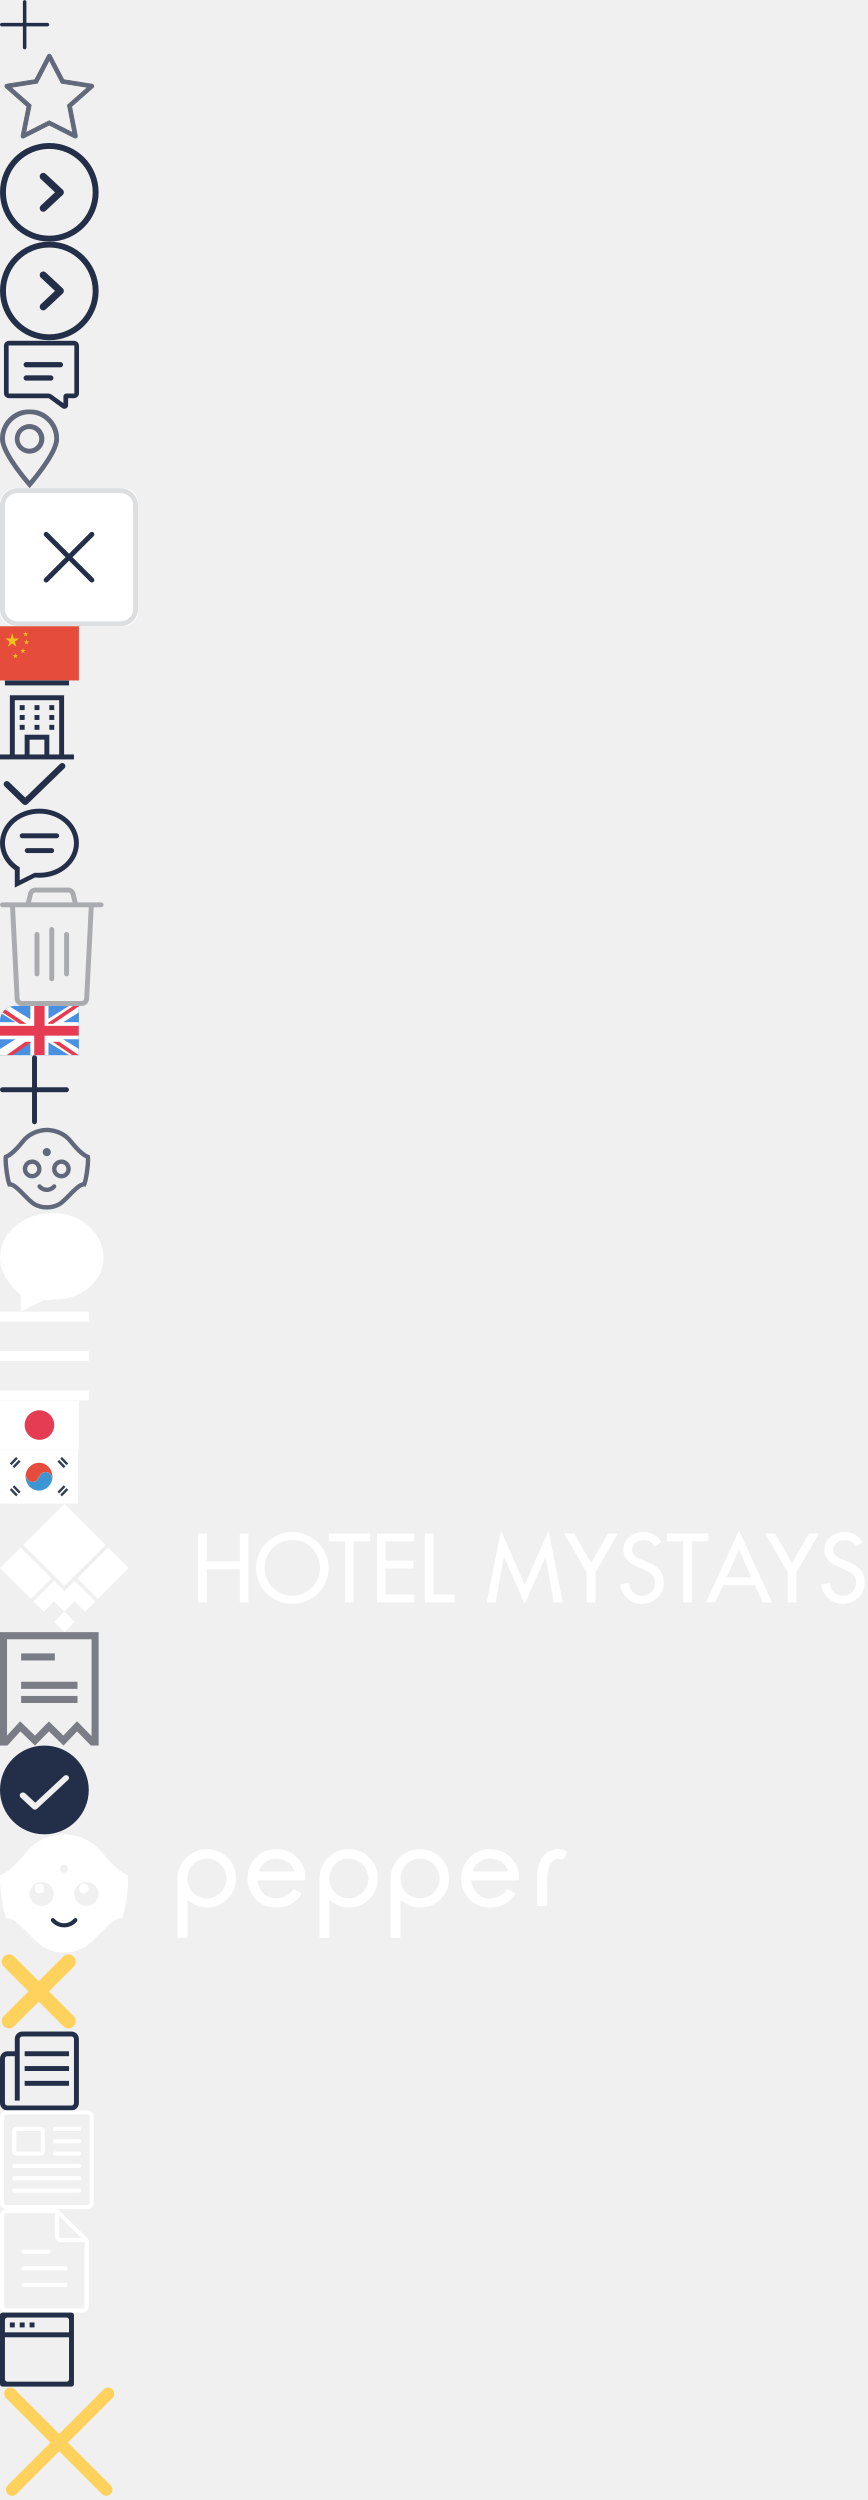
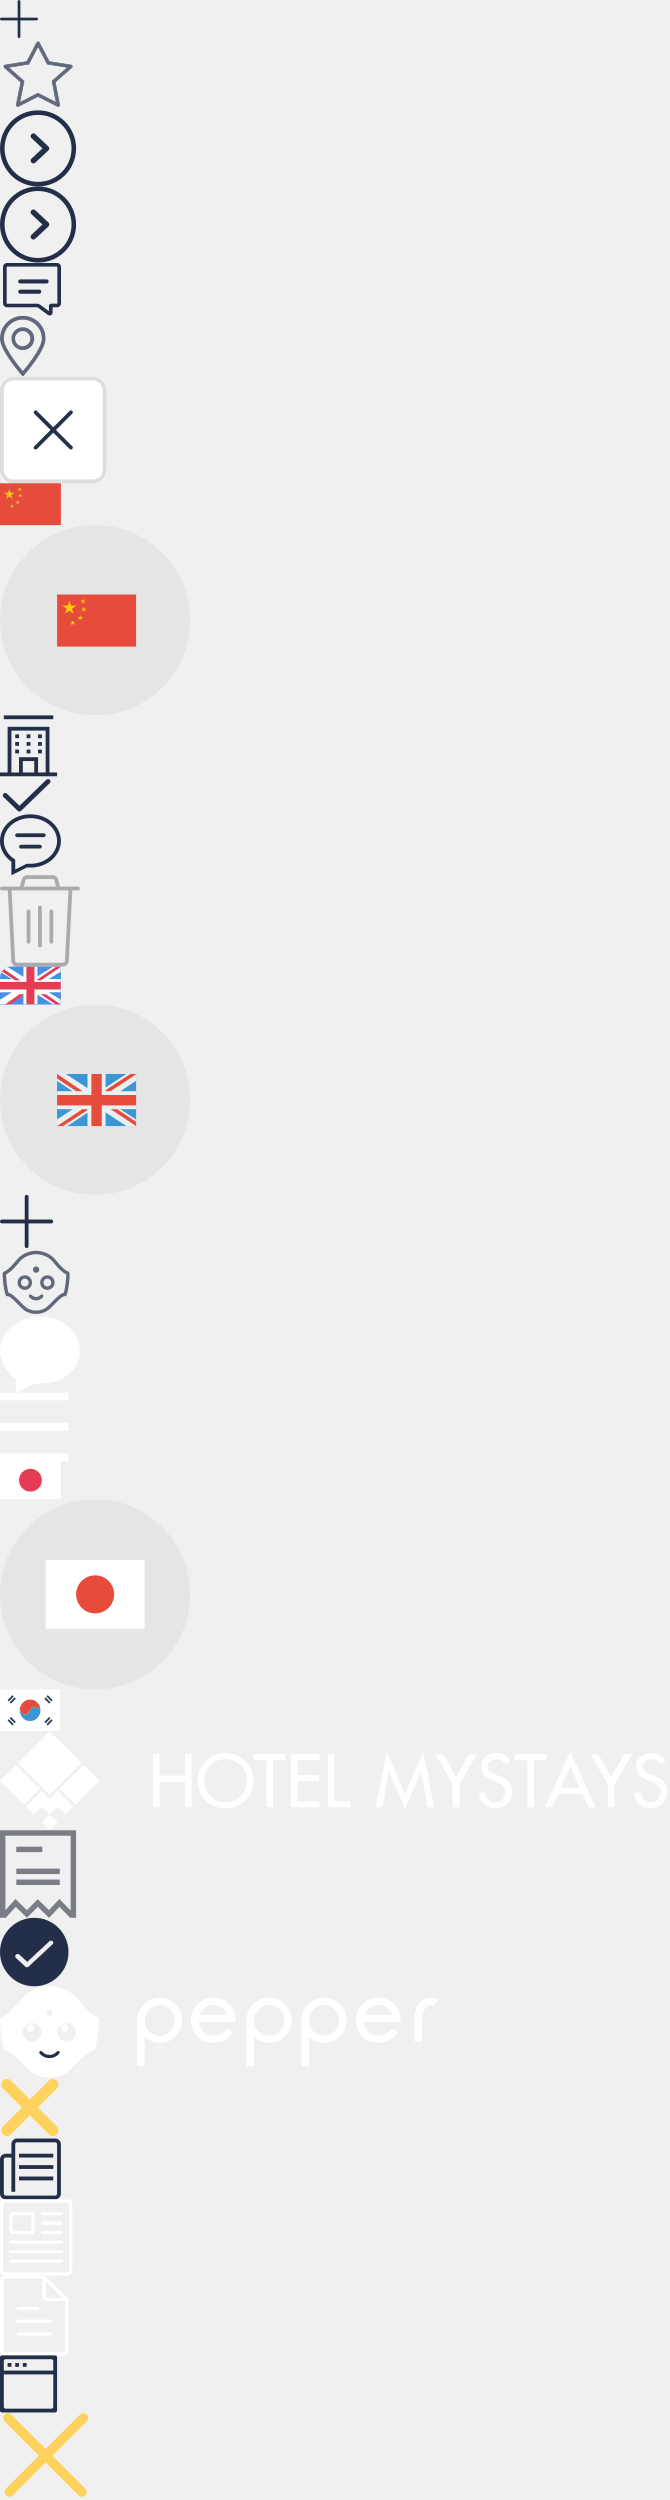
- <svg xmlns="http://www.w3.org/2000/svg" xmlns:xlink="http://www.w3.org/1999/xlink" width="176" height="507" viewBox="0 0 176 507">
+ <svg xmlns="http://www.w3.org/2000/svg" xmlns:xlink="http://www.w3.org/1999/xlink" width="176" height="657" viewBox="0 0 176 657">
  <svg width="10" height="10" viewBox="0 0 10 10" id="add-room" y="0">
    <path d="M5.357 5.358v4.286a.357.357 0 0 1-.714 0V5.358H.357a.357.357 0 0 1 0-.715h4.286V.357a.358.358 0 0 1 .714 0v4.286h4.286a.358.358 0 0 1 0 .715H5.357z" fill="#232E48" fill-rule="evenodd" />
  </svg>
  <svg width="20" height="19" viewBox="0 0 20 19" id="amazing-campaigns" y="10">
    <path d="M10 1a.371.371 0 0 0-.333.2L7.07 6.18l-5.756.916a.368.368 0 0 0-.192.638l4.367 3.86-1.198 5.961a.372.372 0 0 0 .54.4l5.148-2.617 5.149 2.62a.372.372 0 0 0 .54-.398l-1.164-5.97 4.372-3.856a.368.368 0 0 0-.192-.638l-5.755-.915-2.596-4.98A.371.371 0 0 0 10.001 1m0 1.178l2.262 4.34.174.333.374.06 4.978.791-3.784 3.336-.317.28.08.41 1.019 5.224-4.463-2.27-.344-.175-.344.175-4.457 2.265 1.047-5.21.082-.413-.318-.281-3.78-3.34 4.98-.793.375-.059.173-.333L10 2.178" stroke="#232E48" stroke-width=".2" fill="#232E48" fill-rule="evenodd" opacity=".7" />
  </svg>
  <svg width="20" height="20" viewBox="0 0 20 20" id="arrow-right" y="29">
    <g stroke="#232E48" fill="none" fill-rule="evenodd">
      <circle stroke-width="1.2" cx="10" cy="10" r="9.4" />
      <path d="M8.58 6.975L11.814 10 8.58 13.025a.283.283 0 0 0 0 .393c.106.11.28.11.386 0l3.41-3.19c.015-.01.033-.007.046-.02A.277.277 0 0 0 12.5 10a.275.275 0 0 0-.078-.209c-.012-.013-.031-.01-.046-.02l-3.411-3.19a.268.268 0 0 0-.385 0 .282.282 0 0 0 0 .393z" stroke-width=".9" fill="#232E48" />
    </g>
  </svg>
  <svg width="20" height="20" viewBox="0 0 20 20" id="book-campaign" y="49">
    <g stroke="#232E48" fill="none" fill-rule="evenodd">
      <circle stroke-width="1.2" cx="10" cy="10" r="9.4" />
      <path d="M8.58 6.975L11.814 10 8.58 13.025a.283.283 0 0 0 0 .393c.106.11.28.11.386 0l3.41-3.19c.015-.01.033-.007.046-.02A.277.277 0 0 0 12.5 10a.275.275 0 0 0-.078-.209c-.012-.013-.031-.01-.046-.02l-3.411-3.19a.268.268 0 0 0-.385 0 .282.282 0 0 0 0 .393z" stroke-width=".9" fill="#232E48" />
    </g>
  </svg>
  <svg width="17" height="14" viewBox="0 0 17 14" id="chat-icon" y="69">
    <path d="M1.83.317h13.167a.82.82 0 0 1 .83.808v9.618a.82.82 0 0 1-.83.808h-1.382v1.615a.535.535 0 0 1-.308.483.561.561 0 0 1-.58-.054l-2.725-1.988a.285.285 0 0 0-.169-.056H1.83a.82.82 0 0 1-.83-.808V1.125a.82.82 0 0 1 .83-.808zm13.444 10.426V1.125a.273.273 0 0 0-.277-.27H1.83a.274.274 0 0 0-.277.27v9.618c0 .149.124.27.277.27h8.003a.85.85 0 0 1 .503.164l2.724 1.988.001-1.776c0-.208.174-.377.388-.377h1.548c.152 0 .277-.12.277-.27zm-9.948-6.12h6.92c.19 0 .345.15.345.337a.341.341 0 0 1-.346.337H5.326a.342.342 0 0 1-.346-.337c0-.186.155-.337.346-.337zm0 2.695h4.966c.191 0 .346.151.346.337a.341.341 0 0 1-.346.337H5.326a.342.342 0 0 1-.346-.337c0-.186.155-.337.346-.337z" stroke="#232E48" stroke-width=".4" fill="#232E48" fill-rule="evenodd" />
  </svg>
  <svg width="12" height="16" viewBox="0 0 12 16" id="city-guide" y="83">
    <path d="M6 4a2 2 0 1 0-.001 3.999A2 2 0 0 0 6 4m0 5a3 3 0 1 1 0-6 3 3 0 0 1 0 6m0-8a5 5 0 0 0-5 5c0 2.761 5 8.499 5 8.499S11 8.761 11 6a5 5 0 0 0-5-5m0 15S0 9.313 0 6a6 6 0 1 1 12 0c0 3.313-6 10-6 10" fill="#232E48" fill-rule="evenodd" opacity=".7" />
  </svg>
  <svg width="28" height="28" viewBox="0 0 28 28" id="close-btn" y="99">
    <defs>
      <rect id="a" width="28" height="28" rx="3" />
    </defs>
    <g fill="none" fill-rule="evenodd">
      <use fill="#FFF" xlink:href="#a" />
      <rect stroke="#DDDEE0" x=".5" y=".5" width="27" height="27" rx="3" />
      <path d="M14.496 14l4.401 4.4a.352.352 0 0 1-.497.497l-4.4-4.4-4.4 4.4a.352.352 0 0 1-.497-.497l4.4-4.4-4.4-4.4a.352.352 0 0 1 .497-.497l4.4 4.4 4.4-4.4a.352.352 0 0 1 .497.497l-4.4 4.4z" stroke="#232E48" stroke-width=".3" fill="#232E48" />
    </g>
  </svg>
  <svg width="16" height="11" viewBox="0 0 16 11" id="cn-flag" y="127">
    <g fill="none" fill-rule="evenodd">
      <path fill="#E54C3C" d="M0 11h16V0H0z" />
      <path fill="#EFC319" d="M2.467 1.454l.328 1.03h1.062l-.86.635.329 1.03-.86-.636-.858.636.328-1.03-.859-.636h1.062zM5.196 1.015l.127.399h.411l-.333.246.128.4-.333-.247-.333.246.127-.399-.333-.246h.411zM5.367 2.676l.127.4h.412l-.333.246.127.4-.333-.247-.333.246.127-.399-.333-.246h.412zM4.65 4.436l.127.4h.412l-.334.246.128.4-.333-.247-.333.246.127-.399-.333-.247h.411zM3.122 5.452l.128.399h.411l-.333.246.127.4-.333-.247-.333.246.128-.399-.333-.246h.411z" />
    </g>
  </svg>
-   <svg width="15" height="16" viewBox="0 0 15 16" id="company-icon" y="138">
+   <svg width="50" height="50" viewBox="0 0 50 50" id="cn-flag-icon" y="138">
+     <g fill="none" fill-rule="evenodd">
+       <circle fill="#AAABAE" opacity=".15" cx="25" cy="25" r="25" />
+       <g transform="translate(15 18)">
+         <path fill="#E54C3C" d="M0 13.926h20.765V.24H0z" />
+         <path fill="#FFCB03" d="M3.238 1.85l.43 1.31h1.394l-1.127.81.43 1.31-1.127-.81-1.128.81.431-1.31-1.127-.81h1.393zM6.82 1.291l.166.508h.54l-.437.314.167.508-.437-.314-.437.314.167-.508-.437-.314h.54zM7.044 3.406l.167.508h.54l-.437.314.167.508-.437-.314-.437.314.167-.508-.437-.314h.54zM6.103 5.646l.167.508h.54l-.437.314.167.508-.437-.314-.437.314.167-.508-.437-.314h.54zM4.098 6.938l.167.508h.54l-.437.314.167.508-.437-.314-.437.314.167-.508-.437-.314h.54z" />
+       </g>
+     </g>
+   </svg>
+   <svg width="15" height="16" viewBox="0 0 15 16" id="company-icon" y="188">
    <path d="M1 1h13.001V0H1v1zm1 2v12H0v1h15v-1h-2V3H2zm1 1h9v11h-2v-4H5v4H3V4zm3 11h3v-3H6v3zM10 6h1V5h-1v.999zm-3 0h1V5H7v.999zm-3 0h1V5H4v.999zm6 2h1v-.998h-1V8zM7 8h1v-.998H7V8zM4 8h1V7H4v.999zm6 2h1v-.998h-1v.998zm-3 0h1v-.998H7v.998zm-3 0h1V9H4v.999z" fill="#232E48" fill-rule="evenodd" />
  </svg>
-   <svg width="14" height="10" viewBox="0 0 14 10" id="confirm-room" y="154">
+   <svg width="14" height="10" viewBox="0 0 14 10" id="confirm-room" y="204">
    <path d="M12.891 1.615L5.37 8.895a.381.381 0 0 1-.526 0c-.001-.001 0-.004-.002-.005l-.011-.008-3.72-3.6a.356.356 0 0 1 0-.515.384.384 0 0 1 .53 0l3.472 3.359 7.252-7.02a.38.38 0 0 1 .527 0 .352.352 0 0 1 0 .51" stroke="#232E48" stroke-width=".526" fill="#232E48" fill-rule="evenodd" />
  </svg>
-   <svg width="16" height="16" viewBox="0 0 16 16" id="contact-icon" y="164">
+   <svg width="16" height="16" viewBox="0 0 16 16" id="contact-icon" y="214">
    <path d="M5.501 8.001H10.5a.501.501 0 0 1 0 1.001H5.501a.501.501 0 0 1 0-1.001m6-2H4.5a.5.5 0 0 1 0-1h7.001a.5.5 0 0 1 0 1M8 1C4.135 1 1.001 3.687 1.001 7.001c0 2.032 1.193 3.809 3 4.891V14.5l3-1.498s-.148-.001.999-.001c3.866 0 7.001-2.686 7.001-6S11.866 1 8 1m0 13.001c-.306 0-.606-.018-.903-.048l-4.096 2.049v-3.541C1.173 11.178 0 9.211 0 7.001 0 3.135 3.582 0 8 0c4.419 0 8.001 3.135 8.001 7.001 0 3.866-3.582 7-8.001 7" fill="#232E48" fill-rule="evenodd" />
  </svg>
-   <svg width="21" height="24" viewBox="0 0 21 24" id="delete-icon" y="180">
+   <svg width="21" height="24" viewBox="0 0 21 24" id="delete-icon" y="230">
    <path d="M17.074 22.523a.501.501 0 0 1-.5.477H4.476a.501.501 0 0 1-.5-.475L3.051 4h14.95l-.927 18.523zM6.686 1.378A.5.5 0 0 1 7.171 1h6.658c.23 0 .43.156.484.378L14.72 3H6.281l.405-1.622zM20.5 3a.5.5 0 1 1 0 1h-1.499l-.929 18.574A1.5 1.5 0 0 1 16.574 24H4.476a1.5 1.5 0 0 1-1.498-1.424L2.05 4H.5a.5.5 0 1 1 0-1h4.75l.466-1.864A1.499 1.499 0 0 1 7.171 0h6.658a1.5 1.5 0 0 1 1.455 1.136L15.75 3h4.75zm-13 6a.5.5 0 0 0-.5.5v8a.5.5 0 0 0 1 0v-8a.5.5 0 0 0-.5-.5zm6 0a.5.5 0 0 0-.5.5v8a.5.5 0 0 0 1 0v-8a.5.5 0 0 0-.5-.5zm-3-1a.5.5 0 0 0-.5.5v10a.5.5 0 0 0 1 0v-10a.5.5 0 0 0-.5-.5z" fill="#AAABAE" fill-rule="evenodd" />
  </svg>
-   <svg width="16" height="10" viewBox="0 0 16 10" id="en-flag" y="204">
+   <svg width="16" height="10" viewBox="0 0 16 10" id="en-flag" y="254">
    <defs>
      <path id="a" d="M0 10h16V0H0z" />
    </defs>
    <g fill="none" fill-rule="evenodd">
      <mask id="b" fill="#fff">
        <use xlink:href="#a" />
      </mask>
      <use fill="#4A90E2" xlink:href="#a" />
      <path fill="#FFF" mask="url(#b)" d="M13.998 0L9.83 2.602V0H6.159v2.709L1.753 0H0v1.352l3.16 1.952H0v3.464h3.134L0 8.734V10h2.073L6.16 7.441V10h3.67V7.396L14.05 10H16V8.749l-3.211-1.98H16V3.303h-3.195l3.195-2V0z" />
      <path fill="#E53C53" mask="url(#b)" d="M0 0v.96l3.984 2.676h1.35zM10.667 7.273L16 10.909v-.913l-3.982-2.723zM5.152 7.273L0 10.909h1.234l4.988-3.458v-.178zM14.823 0L9.778 3.412v.224h.995L16 .09V0z" />
      <path fill="#E53C53" mask="url(#b)" d="M6.945 0v4.04H0v1.993h6.945V10h2.098V6.033H16V4.04H9.043V0z" />
    </g>
  </svg>
-   <svg width="14" height="14" viewBox="0 0 14 14" id="footer-plus" y="214">
+   <svg width="50" height="50" viewBox="0 0 50 50" id="en-flag-icon" y="264">
+     <g fill="none" fill-rule="evenodd">
+       <circle fill="#AAABAE" opacity=".15" cx="25" cy="25" r="25" />
+       <g transform="translate(15 18)">
+         <path fill="#3B96D2" d="M0 13.926h20.766V.241H0z" />
+         <path fill="#ECEFF0" d="M18.167.241l-5.41 3.56V.242H7.994v3.707L2.275.24H0v1.85l4.101 2.672h-4.1v4.74h4.067L0 12.194v1.733h2.691l5.302-3.502v3.502h4.765v-3.563l5.477 3.563h2.53v-1.713l-4.167-2.71h4.168v-4.74h-4.147l4.147-2.737V.24z" />
+         <path fill="#E54C3C" d="M0 .241v1.194l4.994 3.328h1.69zM14.09 9.504l6.675 4.422v-1.11l-4.984-3.312zM6.618 9.504L0 13.926h1.585L7.993 9.72v-.217zM19.251.241l-6.493 4.243v.279h1.28l6.728-4.41V.24z" />
+         <path fill="#E54C3C" d="M9.014.241V5.77H0v2.729h9.014v5.428h2.722V8.498h9.03v-2.73h-9.03V.242z" />
+       </g>
+     </g>
+   </svg>
+   <svg width="14" height="14" viewBox="0 0 14 14" id="footer-plus" y="314">
    <path d="M13.5 7.501h-6v6a.5.5 0 0 1-1 0v-6h-6A.5.5 0 0 1 .5 6.5h6v-6a.5.5 0 0 1 1 0v6h6a.501.501 0 0 1 0 1.001" fill="#232E48" fill-rule="evenodd" />
  </svg>
-   <svg width="19" height="18" viewBox="0 0 19 18" id="fun-selfies" y="228">
+   <svg width="19" height="18" viewBox="0 0 19 18" id="fun-selfies" y="328">
    <path d="M17.524 9.409c-.188 1.417-.414 2.335-.537 2.62-.86.034-1.918 1.117-3.037 2.262-.548.561-1.116 1.142-1.6 1.521a4.022 4.022 0 0 1-1.3.653l-.007.002-.008.003a3.87 3.87 0 0 1-.917.202 5.712 5.712 0 0 1-1.237 0 3.874 3.874 0 0 1-.916-.202l-.008-.003-.008-.002a4.026 4.026 0 0 1-1.3-.653c-.483-.379-1.05-.96-1.6-1.521-1.118-1.145-2.176-2.227-3.036-2.262-.123-.285-.35-1.203-.538-2.62-.19-1.44-.21-2.392-.163-2.685.41-.163 1.594-.798 3.42-3.13C5.98 2 7.683 1.49 8.891 1.343a7.04 7.04 0 0 1 .608-.048c.198.007.402.023.607.048 1.21.146 2.912.656 4.161 2.251 1.825 2.331 3.009 2.967 3.42 3.13.047.293.028 1.245-.164 2.685m.376-2.92c.161.065.124 1.372-.087 2.96-.207 1.557-.505 2.809-.68 2.874v.006h-.017-.001-.002a.692.692 0 0 0-.084-.006c-1.15 0-3.077 2.608-4.501 3.723a4.32 4.32 0 0 1-1.392.7c-.27.102-.608.178-.986.219a5.977 5.977 0 0 1-1.3 0 4.152 4.152 0 0 1-.986-.218 4.31 4.31 0 0 1-1.392-.701c-1.425-1.115-3.351-3.723-4.5-3.723a.692.692 0 0 0-.086.005h-.002l-.017.001v-.006c-.175-.065-.473-1.317-.68-2.875C.976 7.861.939 6.554 1.1 6.488v-.003l.008-.002c.106-.03 1.324-.427 3.395-3.072C5.833 1.713 7.65 1.197 8.858 1.05c.241-.03.458-.044.642-.05.184.006.4.02.642.05 1.208.147 3.025.663 4.355 2.361 2.07 2.645 3.289 3.041 3.395 3.072a.115.115 0 0 0 .008.002v.003zm-11.379 3.9a1.32 1.32 0 0 1-1.31-1.328 1.32 1.32 0 0 1 1.31-1.326c.723 0 1.31.595 1.31 1.326a1.32 1.32 0 0 1-1.31 1.327zm0-2.95c-.885 0-1.602.727-1.602 1.622 0 .896.717 1.622 1.602 1.622.885 0 1.602-.726 1.602-1.622 0-.895-.717-1.621-1.602-1.621zm5.934 2.95a1.32 1.32 0 0 1-1.31-1.328 1.32 1.32 0 0 1 1.31-1.326c.723 0 1.311.595 1.311 1.326a1.32 1.32 0 0 1-1.31 1.327zm0-2.95c-.884 0-1.602.727-1.602 1.622 0 .896.718 1.622 1.602 1.622.885 0 1.602-.726 1.602-1.622 0-.895-.717-1.621-1.602-1.621zM9.488 6.187c.292 0 .528-.239.528-.534a.531.531 0 0 0-.528-.535.531.531 0 0 0-.528.535c0 .295.237.534.528.534zm1.389 6.319a1.79 1.79 0 0 1-1.377.648 1.79 1.79 0 0 1-1.376-.648.145.145 0 0 0-.205-.018.149.149 0 0 0-.017.208c.4.478.982.753 1.598.753.617 0 1.2-.275 1.6-.753a.15.15 0 0 0-.018-.208.145.145 0 0 0-.205.018z" stroke="#232E48" stroke-width=".6" fill="#232E48" fill-rule="evenodd" opacity=".7" />
  </svg>
-   <svg width="21" height="20" viewBox="0 0 21 20" id="get-help" y="246">
+   <svg width="21" height="20" viewBox="0 0 21 20" id="get-help" y="346">
    <path d="M10.92 0C4.701 0 0 3.98 0 9.167c0 2.734 1.79 5.365 4.2 7.5V20l5.04-2.5c-.24.28-.462.28 1.68 0C16.297 17.78 21 13.799 21 9.167 21 3.98 16.297 0 10.92 0" fill="#FFF" fill-rule="evenodd" />
  </svg>
-   <svg width="18" height="18" viewBox="0 0 18 18" id="hamburguer-icon" y="266">
+   <svg width="18" height="18" viewBox="0 0 18 18" id="hamburguer-icon" y="366">
    <path d="M0 0h18v2H0V0zm0 8h18v2H0V8zm0 8h18v2H0v-2z" fill="#FFF" fill-rule="evenodd" />
  </svg>
-   <svg width="16" height="10" viewBox="0 0 16 10" id="jp-flag" y="284">
+   <svg width="16" height="10" viewBox="0 0 16 10" id="jp-flag" y="384">
    <g fill="none" fill-rule="evenodd">
      <path fill="#FFF" d="M0 0h16v10H0z" />
      <circle fill="#E53C53" cx="8" cy="5" r="3" />
    </g>
  </svg>
-   <svg width="16" height="11" viewBox="0 0 16 11" id="kr-flag" y="294">
+   <svg width="50" height="50" viewBox="0 0 50 50" id="jp-flag-icon" y="394">
+     <g fill="none" fill-rule="evenodd">
+       <circle fill="#AAABAE" opacity=".15" cx="25" cy="25" r="25" />
+       <g transform="translate(12 16)">
+         <path fill="#FFF" d="M0 18h26V0H0z" />
+         <path d="M18 9A5 5 0 1 0 8 9a5 5 0 0 0 10 0" fill="#E54C3C" />
+       </g>
+     </g>
+   </svg>
+   <svg width="16" height="11" viewBox="0 0 16 11" id="kr-flag" y="444">
    <g fill="none" fill-rule="evenodd">
      <path fill="#FFF" d="M0 10.94h15.821V0H0z" />
      <g transform="translate(1.86 1.291)">
        <path d="M8.697 4.882c.221-.91-.63-1.658-1.333-1.658-.407 0-.777.216-.999.531-.148.19-.666.994-.777 1.134-.222.21-.518.356-.851.356-.703 0-1.37-.622-1.37-1.615 0 0-.037.384-.037.51 0 1.644 1.222 2.882 2.739 2.868C7.4 7 8.399 6 8.697 4.882" fill="#3B96D2" />
        <path d="M3.368 3.637c.259-1.3 1.368-2.287 2.7-2.287 1.48 0 2.702 1.266 2.702 2.833 0 .244-.037.474-.073.706v-.007c.221-.91-.63-1.658-1.333-1.658-.407 0-.777.216-.999.531-.148.19-.666.994-.777 1.134-.222.21-.518.356-.852.356-.702 0-1.368-.622-1.368-1.615v.007" fill="#E54C3C" />
        <path fill="#2C3E50" d="M1.74.533L.472 1.85.135 1.5 1.404.184zM2.305 1.12L1.037 2.435l-.336-.348L1.969.77zM10.36.533L11.63 1.85l.336-.349L10.697.184zM9.795 1.12l1.268 1.315.337-.348L10.13.77zM10.36 7.824L11.63 6.51l.336.348-1.268 1.316zM9.795 7.238l1.268-1.316.337.349-1.269 1.316zM1.74 7.824L.47 6.51l-.336.348 1.269 1.316zM2.305 7.238L1.037 5.922.7 6.271l1.268 1.316z" />
      </g>
    </g>
  </svg>
-   <svg width="176" height="26" viewBox="0 0 176 26" id="ms-logo" y="305">
+   <svg width="176" height="26" viewBox="0 0 176 26" id="ms-logo" y="455">
    <path d="M48.627 11.62V5.982h1.75v13.983h-1.75v-6.713H41.94v6.713h-1.75V5.982h1.75v5.638h6.686zm18.009 1.353c0 4.155-3.297 7.29-7.356 7.29-4.06 0-7.357-3.135-7.357-7.29 0-4.006 3.333-7.288 7.357-7.288 4.023 0 7.356 3.282 7.356 7.288zm-1.75 0c0-3.078-2.31-5.656-5.606-5.656-3.298 0-5.607 2.578-5.607 5.656 0 3.19 2.57 5.657 5.607 5.657 3.035 0 5.606-2.467 5.606-5.657zm6.853 6.992h-1.751V7.576h-3.334V5.982h8.419v1.594h-3.334v12.389zM76.45 5.982h7.544v1.595h-5.793v3.913h5.625v1.595H78.2v5.284h5.793v1.596H76.45V5.982zM87.904 18.37h4.266v1.595h-6.016V5.982h1.75V18.37zm14.303-7.64h-.037l-1.64 9.235h-1.805l2.866-14.577 4.825 11.016 4.824-11.016 2.868 14.577H112.3l-1.638-9.235h-.037l-4.209 9.532-4.209-9.532zm12.199-4.748h2.01l3.447 5.971 3.446-5.971h2.01l-4.58 7.9v6.083h-1.752v-6.083l-4.581-7.9zm18.364 2.652c-.523-.872-1.193-1.316-2.255-1.316-1.117 0-2.346.76-2.346 1.983 0 1.094 1.08 1.67 1.956 2.003l1.004.39c1.994.778 3.484 1.872 3.484 4.21 0 2.54-1.975 4.358-4.488 4.358-2.272 0-4.042-1.669-4.34-3.914l1.77-.37c-.02 1.54 1.21 2.652 2.719 2.652 1.507 0 2.588-1.262 2.588-2.727 0-1.502-1.21-2.15-2.421-2.652l-.969-.408c-1.601-.685-3.053-1.595-3.053-3.542 0-2.262 2.01-3.616 4.134-3.616 1.564 0 2.849.76 3.612 2.114l-1.395.835zm7.542 11.331h-1.75V7.576h-3.334V5.982h8.417v1.594h-3.333v12.389zm6.332-3.505l-1.6 3.505h-1.882l6.704-14.576 6.705 14.576h-1.882l-1.6-3.505h-6.445zm3.222-7.251l-2.495 5.656h4.991l-2.496-5.656zm5.308-3.227h2.011l3.446 5.971 3.444-5.971h2.012l-4.581 7.9v6.083h-1.75v-6.083l-4.582-7.9zm18.363 2.652c-.522-.872-1.192-1.316-2.254-1.316-1.117 0-2.346.76-2.346 1.983 0 1.094 1.08 1.67 1.955 2.003l1.006.39c1.992.778 3.483 1.872 3.483 4.21 0 2.54-1.974 4.358-4.49 4.358-2.27 0-4.04-1.669-4.337-3.914l1.767-.37c-.017 1.54 1.211 2.652 2.72 2.652 1.508 0 2.59-1.262 2.59-2.727 0-1.502-1.211-2.15-2.422-2.652l-.969-.408c-1.6-.685-3.054-1.595-3.054-3.542 0-2.262 2.01-3.616 4.135-3.616 1.564 0 2.849.76 3.613 2.114l-1.397.835zM13.052 26l-2.089-2.078 2.09-2.08 2.088 2.079L13.052 26zm2.089-10.396l4.177 4.159-2.09 2.079-2.087-2.08-2.089 2.08-2.088-2.08-2.087 2.08-2.09-2.08 4.177-4.158 2.088 2.079 2.089-2.08zm-2.082 1.031L4.707 8.317 13.059 0l8.354 8.317-8.354 8.318zm6.787 2.6l-4.176-4.16 6.264-6.237 4.176 4.159-6.264 6.238zm-9.404-4.153l-4.177 4.16L0 13.004l4.178-4.159 6.264 6.237z" fill="#FFF" fill-rule="evenodd" />
  </svg>
-   <svg width="20" height="23" viewBox="0 0 20 23" id="newsletter-icon" y="331">
+   <svg width="20" height="23" viewBox="0 0 20 23" id="newsletter-icon" y="481">
    <path d="M0 0v23h1.501l2.639-2.875L7.096 23l2.84-2.875L12.883 23l2.747-2.875L18.43 23H20V0H0zm1.429 1.438H18.57v19.654l-1.92-1.973-1.03-1.057L14.6 19.13l-1.753 1.835-1.916-1.871-1.012-.988-.996 1.007-1.847 1.87-1.942-1.89-1.053-1.024-.988 1.082-1.664 1.81V1.437zm2.857 4.31h6.834V4.31H4.286v1.436zm0 5.75h11.428V10.06H4.286v1.437zm0 2.876h11.428v-1.438H4.286v1.438z" fill="#7B7D86" fill-rule="evenodd" />
  </svg>
-   <svg width="18" height="18" viewBox="0 0 18 18" id="offers-icon" y="354">
+   <svg width="18" height="18" viewBox="0 0 18 18" id="offers-icon" y="504">
    <path d="M7.498 12.837a.632.632 0 0 1-.847 0c-.009-.008-.005-.022-.013-.029-.005-.006-.013-.004-.018-.008L4.19 10.54a.573.573 0 0 1 0-.855.686.686 0 0 1 .92 0l2.04 1.9 5.828-5.421a.628.628 0 0 1 .846 0 .53.53 0 0 1 0 .788l-6.327 5.885zM9 0a9 9 0 0 0-9 9c0 4.968 4.03 9 9 9s9-4.032 9-9a9 9 0 0 0-9-9z" fill="#232E48" fill-rule="evenodd" />
  </svg>
-   <svg width="115" height="24" viewBox="0 0 115 24" id="pepper-logo" y="372">
+   <svg width="115" height="24" viewBox="0 0 115 24" id="pepper-logo" y="522">
    <g fill="none" fill-rule="evenodd">
      <path d="M114.994 3.595a.39.39 0 0 1-.032.235l-.727 1.158a.305.305 0 0 1-.252.14c-.048 0-.08 0-.127-.03-.253-.11-.458-.157-.616-.157-.395 0-.759.156-1.138.485-.38.329-.68.877-.885 1.612-.158.58-.253 1.8-.253 3.616v3.615a.299.299 0 0 1-.3.298h-1.422c-.174 0-.3-.14-.3-.297V8.118c0-2.551 1.374-4.132 2.544-4.711a4.043 4.043 0 0 1 1.69-.407h.19c.458 0 1.043.157 1.486.407a.28.28 0 0 1 .142.188zM70.748 3c1.612 0 3.003.58 4.156 1.737 1.138 1.143 1.723 2.552 1.723 4.164 0 1.643-.57 3.068-1.707 4.21-1.138 1.159-2.528 1.738-4.124 1.738-.9 0-1.738-.188-2.497-.564-.442-.219-.869-.5-1.264-.845-.032-.031-.063-.031-.095-.031-.015 0-.047 0-.063.015-.047.031-.095.078-.095.141v7.137a.299.299 0 0 1-.3.298h-1.407c-.173 0-.3-.14-.3-.297V9.042c0-1.675.585-3.115 1.723-4.258C67.667 3.61 69.089 3 70.748 3zm3.414 7.967c.363-.642.553-1.315.553-2.003 0-.705-.19-1.378-.538-2.004-.363-.626-.837-1.127-1.453-1.471a3.65 3.65 0 0 0-1.976-.548c-1.121 0-2.038.376-2.812 1.158-.775.783-1.138 1.722-1.138 2.896 0 .751.174 1.44.506 2.035a3.62 3.62 0 0 0 1.453 1.424c.632.36 1.312.532 2.007.532.68 0 1.343-.172 1.944-.532.6-.36 1.09-.86 1.454-1.487zM41.973 3c1.612 0 3.002.58 4.156 1.737 1.138 1.143 1.723 2.552 1.723 4.164 0 1.643-.57 3.068-1.707 4.21-1.138 1.159-2.528 1.738-4.124 1.738-.901 0-1.738-.188-2.497-.564-.442-.219-.87-.5-1.264-.845-.032-.031-.063-.031-.095-.031-.016 0-.047 0-.063.015-.047.031-.095.078-.095.141v7.137a.299.299 0 0 1-.3.298H36.3c-.173 0-.3-.14-.3-.297V9.042c0-1.675.585-3.115 1.722-4.258C38.892 3.61 40.33 3 41.973 3zm3.413 7.967a4.016 4.016 0 0 0 .538-2.003 3.93 3.93 0 0 0-.538-2.004c-.363-.626-.837-1.127-1.438-1.471a3.65 3.65 0 0 0-1.975-.548c-1.122 0-2.038.376-2.813 1.158-.774.783-1.137 1.722-1.137 2.896 0 .751.173 1.44.505 2.035.332.594.822 1.08 1.454 1.424.632.36 1.312.532 2.007.532.68 0 1.343-.172 1.944-.532.6-.36 1.09-.86 1.453-1.487zM85.191 3c1.612 0 3.003.58 4.156 1.737C90.485 5.88 91.07 7.29 91.07 8.901c0 1.643-.57 3.068-1.707 4.21-1.138 1.159-2.528 1.738-4.124 1.738-.901 0-1.738-.188-2.497-.564-.442-.219-.869-.5-1.264-.845-.032-.031-.063-.031-.095-.031-.016 0-.047 0-.063.015-.047.031-.095.078-.095.141v7.137a.299.299 0 0 1-.3.298h-1.407c-.173 0-.3-.14-.3-.297V9.042c0-1.675.585-3.115 1.723-4.258C82.11 3.61 83.548 3 85.19 3zm3.414 7.967c.363-.642.553-1.315.553-2.003a3.93 3.93 0 0 0-.538-2.004c-.363-.626-.837-1.127-1.454-1.471a3.65 3.65 0 0 0-1.975-.548c-1.122 0-2.038.376-2.812 1.158-.775.783-1.138 1.722-1.138 2.896 0 .751.174 1.44.505 2.035.332.594.822 1.08 1.454 1.424.632.36 1.312.532 2.007.532.68 0 1.343-.172 1.944-.532.6-.36 1.09-.86 1.454-1.487zM56.037 3c1.928 0 3.492.736 4.646 2.191.821 1.033 1.248 2.317 1.264 3.835a.308.308 0 0 1-.095.22.313.313 0 0 1-.221.093h-9.229a.144.144 0 0 0-.11.047c-.032.031-.048.078-.032.125.11.94.474 1.738 1.09 2.38.727.735 1.596 1.095 2.655 1.095.506 0 1.012-.094 1.501-.266.49-.172.901-.407 1.233-.704a3.76 3.76 0 0 0 .632-.72.308.308 0 0 1 .253-.126c.047 0 .094.016.142.032l1.2.657a.28.28 0 0 1 .143.188.306.306 0 0 1-.047.235 6.137 6.137 0 0 1-.917 1.064 5.492 5.492 0 0 1-1.801 1.111c-.648.267-1.406.392-2.228.392-1.85 0-3.319-.61-4.361-1.816-1.043-1.19-1.565-2.567-1.565-4.07 0-1.424.442-2.692 1.327-3.803C52.64 3.72 54.157 3 56.037 3zm3.587 4.477a.15.15 0 0 0 .016-.141 3.985 3.985 0 0 0-.57-1.065 3.43 3.43 0 0 0-1.295-.97 4.112 4.112 0 0 0-1.722-.376c-.98 0-1.833.313-2.529.94-.395.344-.726.845-.964 1.47a.151.151 0 0 0 .016.142.144.144 0 0 0 .127.062h6.794c.048 0 .095-.031.127-.062zM99.366 3c1.927 0 3.492.736 4.645 2.191.822 1.018 1.249 2.317 1.265 3.835a.308.308 0 0 1-.095.22.313.313 0 0 1-.222.093h-9.228a.144.144 0 0 0-.11.047c-.032.031-.048.078-.032.125.11.94.474 1.738 1.09 2.38.727.735 1.596 1.095 2.655 1.095.506 0 1.011-.094 1.501-.266.49-.172.9-.407 1.233-.704a3.76 3.76 0 0 0 .632-.72.308.308 0 0 1 .252-.126c.048 0 .095.016.143.032l1.2.657a.28.28 0 0 1 .143.188.306.306 0 0 1-.047.235 6.137 6.137 0 0 1-.917 1.064 5.492 5.492 0 0 1-1.801 1.111c-.648.267-1.39.392-2.228.392-1.85 0-3.319-.61-4.362-1.816-1.043-1.19-1.564-2.567-1.564-4.07 0-1.424.442-2.692 1.327-3.803C95.968 3.72 97.486 3 99.366 3zm3.602 4.477a.15.15 0 0 0 .016-.141 3.985 3.985 0 0 0-.569-1.065 3.43 3.43 0 0 0-1.295-.97 4.165 4.165 0 0 0-1.723-.376c-.995 0-1.817.313-2.528.94-.395.344-.727.845-.964 1.47a.151.151 0 0 0 .016.142.144.144 0 0 0 .126.062h6.795c.047 0 .095-.031.126-.062zM25.846 8.232c.248.098.191 2.059-.132 4.44-.317 2.337-.772 4.214-1.04 4.312v.01l-.026-.001h-.002-.002c-1.74-.206-4.78 3.862-7.013 5.575-.652.5-1.398.83-2.129 1.052-.413.152-.93.265-1.509.327a9.387 9.387 0 0 1-1.987 0 6.464 6.464 0 0 1-1.508-.327c-.731-.222-1.477-.552-2.129-1.052-2.233-1.713-5.273-5.78-7.013-5.576l-.002.001H1.326v-.009c-.268-.098-.724-1.975-1.04-4.312-.323-2.381-.38-4.342-.132-4.44l-.001-.004.013-.004c.161-.045 2.025-.64 5.192-4.608C7.39 1.07 10.17.295 12.018.075c.37-.044.7-.066.982-.075.282.009.613.031.982.075 1.848.22 4.627.995 6.66 3.541 3.167 3.968 5.03 4.563 5.192 4.608a.73.73 0 0 0 .013.004v.004zm-8.326 6.293a2.441 2.441 0 0 0 2.45-2.433 2.441 2.441 0 0 0-2.45-2.433 2.441 2.441 0 0 0-2.45 2.433 2.441 2.441 0 0 0 2.45 2.433zM17 10a1.001 1.001 0 0 1 0 2 1.001 1.001 0 0 1 0-2zm-8.556 4.525a2.441 2.441 0 0 0 2.45-2.433 2.441 2.441 0 0 0-2.45-2.433 2.441 2.441 0 0 0-2.45 2.433 2.441 2.441 0 0 0 2.45 2.433zM8 10a1.001 1.001 0 0 1 0 2 1.001 1.001 0 0 1 0-2zm4.982-3.824a.805.805 0 0 0-.807.802c0 .442.361.801.807.801.446 0 .807-.359.807-.801a.805.805 0 0 0-.807-.802z" fill="#FFF" />
      <path d="M15.446 17.543A3.207 3.207 0 0 1 13 18.672a3.206 3.206 0 0 1-2.444-1.13.22.22 0 0 1 .026-.311.225.225 0 0 1 .314.026A2.76 2.76 0 0 0 13 18.23a2.76 2.76 0 0 0 2.106-.972.225.225 0 0 1 .314-.026.22.22 0 0 1 .026.312" stroke="#232E48" stroke-width=".4" fill="#232E48" />
    </g>
  </svg>
-   <svg width="16" height="16" viewBox="0 0 16 16" id="plus-icon" y="396">
+   <svg width="16" height="16" viewBox="0 0 16 16" id="plus-icon" y="546">
    <path d="M9.93 7.851l4.992-4.991a1.47 1.47 0 0 0-2.08-2.08l-4.99 4.991L2.86.781A1.47 1.47 0 1 0 .78 2.86L5.771 7.85l-4.99 4.991a1.47 1.47 0 1 0 2.08 2.08h-.001L7.85 9.931l4.991 4.991a1.47 1.47 0 0 0 2.08-2.08l-4.991-4.99z" fill="#FFD25D" fill-rule="evenodd" />
  </svg>
-   <svg width="16" height="16" viewBox="0 0 16 16" id="policies" y="412">
+   <svg width="16" height="16" viewBox="0 0 16 16" id="policies" y="562">
    <path d="M5 4.999h9V4H5v.999zM5 8h9V7H5v1zm0 3h9v-1H5v1zm10-9.501A.5.5 0 0 0 14.5 1h-10a.5.5 0 0 0-.5.499v12.5H3v-9H1.5A.5.5 0 0 0 1 5.5v8.999a.5.5 0 0 0 .5.5h13a.5.5 0 0 0 .5-.5v-13zm-.5 14.5h-13a1.5 1.5 0 0 1-1.5-1.5V5.5C0 4.67.671 4 1.5 4H3V1.499A1.5 1.5 0 0 1 4.5 0h10A1.5 1.5 0 0 1 16 1.499v13a1.5 1.5 0 0 1-1.5 1.5z" fill="#232E48" fill-rule="evenodd" />
  </svg>
-   <svg width="19" height="20" viewBox="0 0 19 20" id="press-release" y="428">
+   <svg width="19" height="20" viewBox="0 0 19 20" id="press-release" y="578">
    <path d="M17.76 0C18.446 0 19 .56 19 1.25v17.5c0 .69-.555 1.25-1.24 1.25H1.24C.554 20 0 19.44 0 18.75V1.25C0 .56.555 0 1.24 0h16.52zm.414 18.75V1.25a.415.415 0 0 0-.413-.417H1.239a.415.415 0 0 0-.413.417v17.5c0 .23.185.417.413.417h16.522a.415.415 0 0 0 .413-.417zM3.304 9.167a.83.83 0 0 1-.826-.834V4.167c0-.46.37-.834.826-.834h4.957a.83.83 0 0 1 .826.834v4.166a.83.83 0 0 1-.826.834H3.304zm0-.834h4.957V4.167H3.304v4.166zm12.805-5c.228 0 .413.187.413.417 0 .23-.185.417-.413.417h-4.957a.415.415 0 0 1-.413-.417c0-.23.185-.417.413-.417h4.957zm0 2.5c.228 0 .413.187.413.417 0 .23-.185.417-.413.417h-4.957a.415.415 0 0 1-.413-.417c0-.23.185-.417.413-.417h4.957zm0 2.5c.228 0 .413.187.413.417 0 .23-.185.417-.413.417h-4.957a.415.415 0 0 1-.413-.417c0-.23.185-.417.413-.417h4.957zm0 2.5c.228 0 .413.187.413.417 0 .23-.185.417-.413.417H2.89a.415.415 0 0 1-.413-.417c0-.23.185-.417.413-.417H16.11zm0 2.5c.228 0 .413.187.413.417 0 .23-.185.417-.413.417H2.89a.415.415 0 0 1-.413-.417c0-.23.185-.417.413-.417H16.11zm0 2.5c.228 0 .413.187.413.417 0 .23-.185.417-.413.417H2.89a.415.415 0 0 1-.413-.417c0-.23.185-.417.413-.417H16.11z" fill="#FFF" fill-rule="evenodd" />
  </svg>
-   <svg width="18" height="21" viewBox="0 0 18 21" id="terms-conditions" y="448">
+   <svg width="18" height="21" viewBox="0 0 18 21" id="terms-conditions" y="598">
    <path d="M17.143 19.74c0 .232-.192.42-.429.42H1.286a.425.425 0 0 1-.429-.42V1.26c0-.232.192-.42.429-.42h9.835l.018 4.625c.003.692.58 1.255 1.286 1.255h4.718v13.02zM16.51 5.88h-4.086a.425.425 0 0 1-.428-.418l-.016-4.024 4.53 4.442zm1.113-.097c.24.236.376.556.376.89V19.74c0 .696-.576 1.26-1.286 1.26H1.286C.576 21 0 20.436 0 19.74V1.26C0 .564.576 0 1.286 0h9.907a1.3 1.3 0 0 1 .909.369l5.522 5.414zM4.286 12.02c0 .232.192.42.428.42h8.572a.425.425 0 0 0 .428-.42.425.425 0 0 0-.428-.42H4.714a.425.425 0 0 0-.428.42zm.428-2.94h5.143a.425.425 0 0 0 .429-.42.425.425 0 0 0-.429-.42H4.714a.425.425 0 0 0-.428.42c0 .232.192.42.428.42zm8.572 5.88H4.714a.425.425 0 0 0-.428.42c0 .232.192.42.428.42h8.572a.425.425 0 0 0 .428-.42.425.425 0 0 0-.428-.42z" fill="#FFF" fill-rule="evenodd" />
  </svg>
-   <svg width="15" height="15" viewBox="0 0 15 15" id="website-icon" y="469">
+   <svg width="15" height="15" viewBox="0 0 15 15" id="website-icon" y="619">
    <path d="M6 3h1V2H6v1zM4 3h1V2H4v1zM2 3h1V2H2v1zm12 2H1v8.5c0 .275.224.5.5.5h12c.276 0 .5-.225.5-.5V5zm0-3.5a.5.5 0 0 0-.5-.5h-12a.5.5 0 0 0-.5.5V4h13V1.5zm.5 13.5H.5a.5.5 0 0 1-.5-.5V.5A.5.5 0 0 1 .5 0h14a.5.5 0 0 1 .5.5v14a.5.5 0 0 1-.5.5z" fill="#232E48" fill-rule="evenodd" />
  </svg>
-   <svg width="24" height="23" viewBox="0 0 24 23" id="x-icon" y="484">
+   <svg width="24" height="23" viewBox="0 0 24 23" id="x-icon" y="634">
    <path d="M12 9.586L2.984.57a1.25 1.25 0 1 0-1.767 1.768l9.015 9.016-8.662 8.662a1.25 1.25 0 1 0 1.768 1.768L12 13.12l8.662 8.662a1.25 1.25 0 1 0 1.768-1.768l-8.662-8.661 9.015-9.016A1.25 1.25 0 1 0 21.016.57L12 9.586z" fill="#FFD25D" fill-rule="evenodd" />
  </svg>
</svg>
